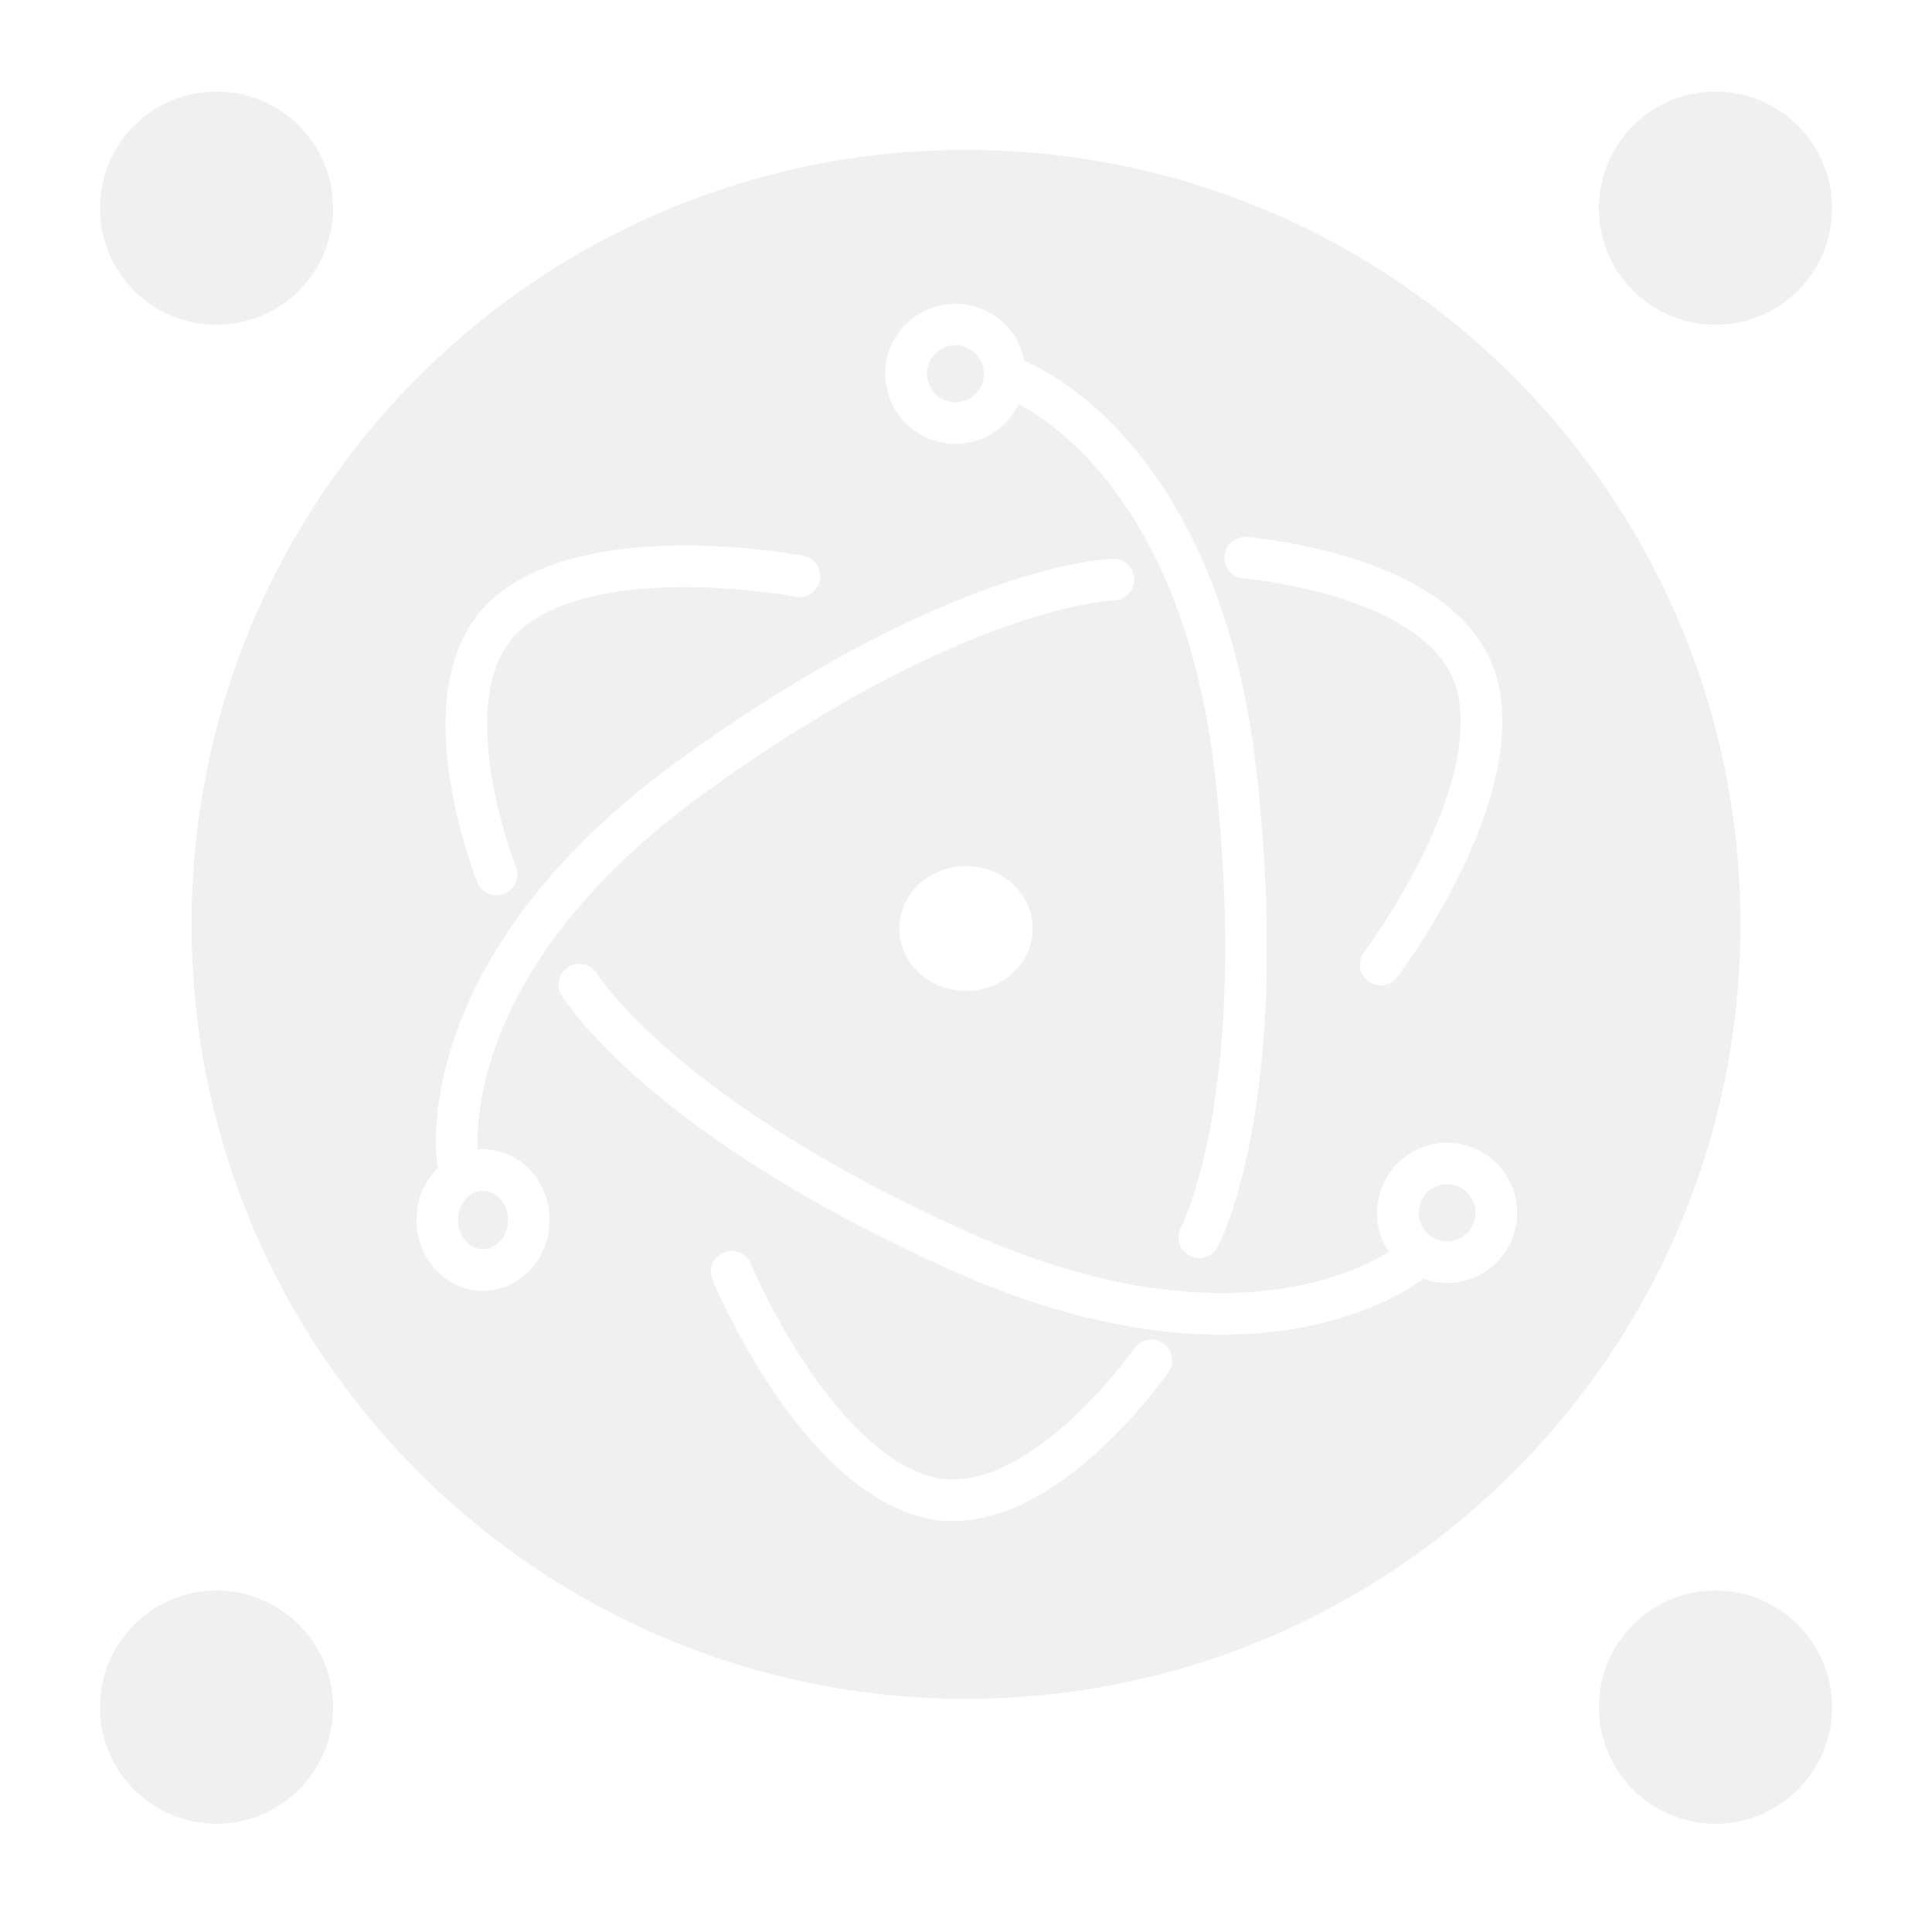
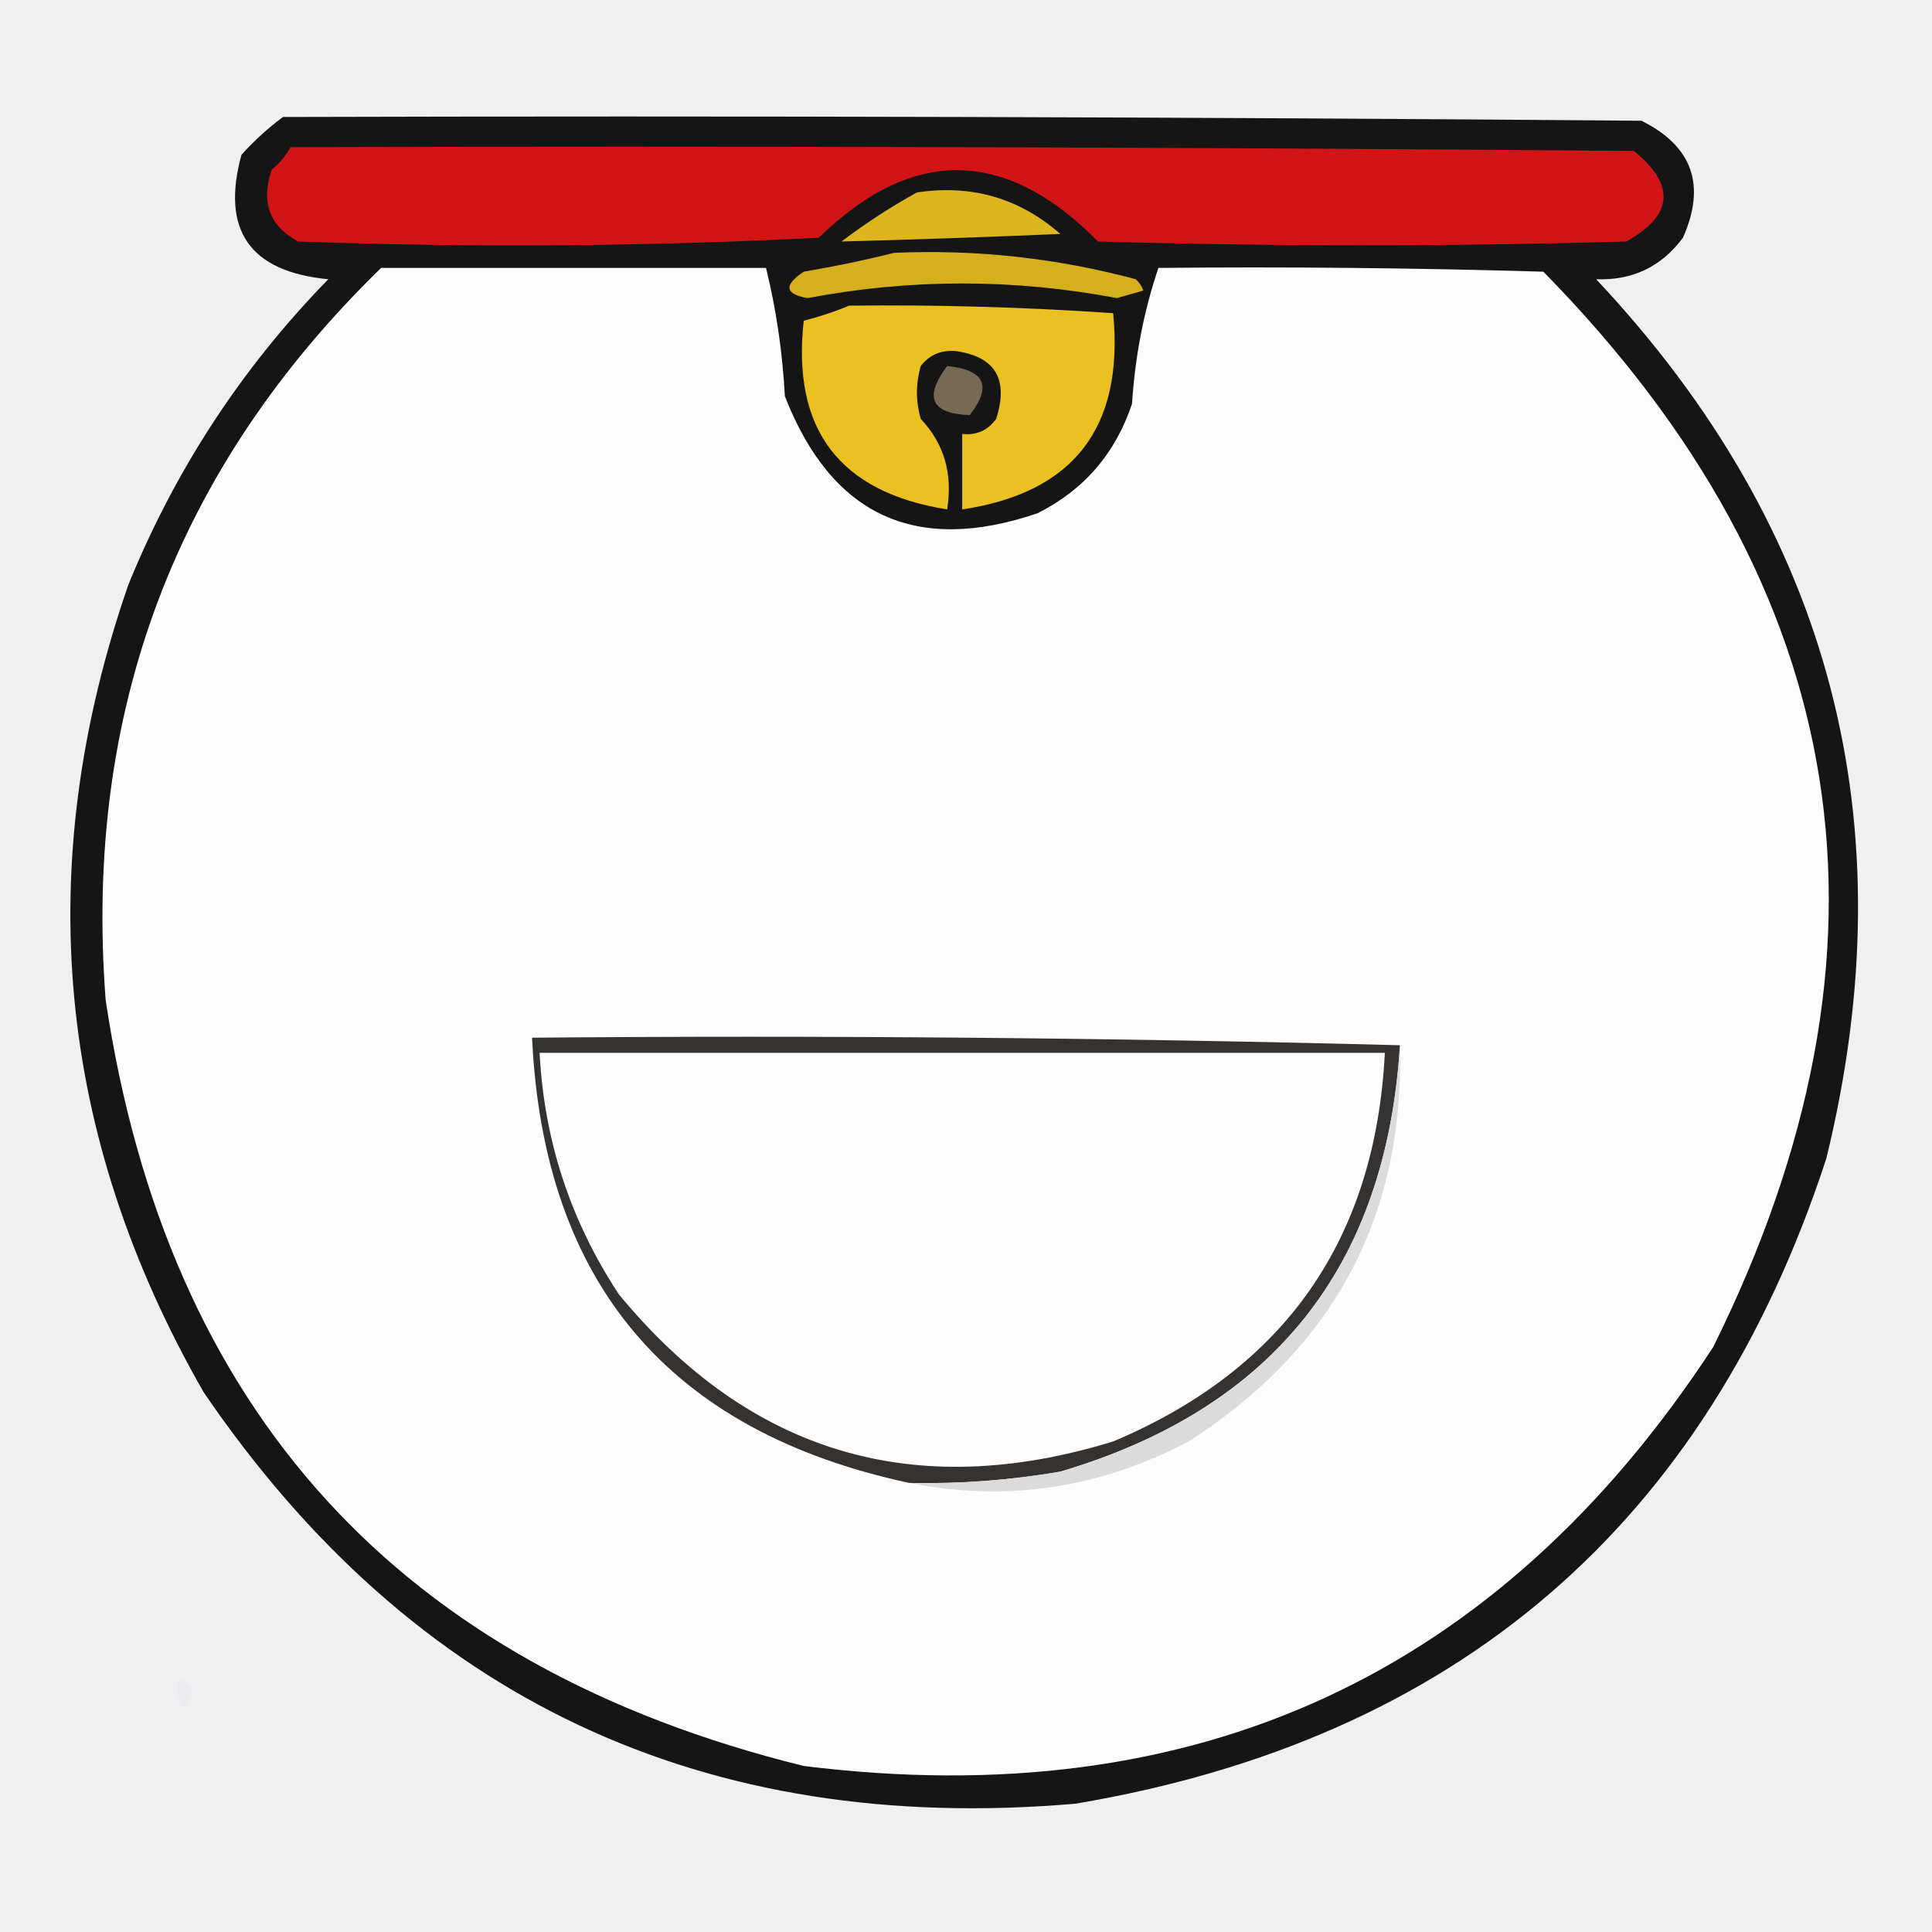
- <svg xmlns="http://www.w3.org/2000/svg" width="232" height="232" viewBox="0 0 232 232" fill="none">
-   <g filter="url(#filter0_b)">
-     <path d="M231.5 1V0.5H231H1H0.5V1V231V231.5H1H231H231.5V231V1ZM40.5 25C40.5 33.008 34.008 39.5 26 39.5C17.992 39.5 11.5 33.008 11.5 25C11.5 16.992 17.992 10.5 26 10.5C34.008 10.5 40.5 16.992 40.5 25ZM220.5 25C220.5 33.008 214.008 39.5 206 39.5C197.992 39.5 191.5 33.008 191.5 25C191.5 16.992 197.992 10.5 206 10.5C214.008 10.5 220.5 16.992 220.5 25ZM40.5 205C40.5 213.008 34.008 219.5 26 219.5C17.992 219.5 11.5 213.008 11.5 205C11.5 196.992 17.992 190.5 26 190.5C34.008 190.5 40.5 196.992 40.5 205ZM220.5 205C220.5 213.008 214.008 219.5 206 219.5C197.992 219.5 191.5 213.008 191.5 205C191.5 196.992 197.992 190.5 206 190.5C214.008 190.5 220.5 196.992 220.5 205ZM209.5 111C209.5 162.639 167.639 204.5 116 204.5C64.361 204.5 22.5 162.639 22.5 111C22.5 59.361 64.361 17.5 116 17.5C167.639 17.5 209.5 59.361 209.5 111Z" fill="white" stroke="white" />
-     <path d="M63.5 146.5C63.5 149.959 60.897 152.5 58 152.5C55.103 152.5 52.5 149.959 52.5 146.5C52.5 143.041 55.103 140.5 58 140.5C60.897 140.5 63.5 143.041 63.5 146.5Z" stroke="white" stroke-width="5" />
-     <path d="M54.986 139.466C54.986 139.466 51.197 116.315 83.187 93.165C115.178 70.014 133.698 69.593 133.698 69.593" stroke="white" stroke-width="5" stroke-linecap="round" />
-     <path d="M178.902 142.686C177.27 139.853 173.652 138.88 170.819 140.512C167.987 142.144 167.014 145.762 168.646 148.595C170.277 151.427 173.896 152.4 176.728 150.768C179.561 149.137 180.534 145.518 178.902 142.686Z" stroke="white" stroke-width="5" />
-     <path d="M169.409 151.555C169.409 151.555 151.24 166.394 115.211 150.232C79.182 134.07 69.572 118.232 69.572 118.232" stroke="white" stroke-width="5" stroke-linecap="round" />
-     <path d="M109.577 41.971C107.966 44.814 108.964 48.426 111.808 50.038C114.651 51.65 118.263 50.651 119.875 47.807C121.487 44.964 120.488 41.352 117.645 39.74C114.801 38.129 111.189 39.127 109.577 41.971Z" stroke="white" stroke-width="5" />
-     <path d="M122.038 45.647C122.038 45.647 144.047 53.767 148.412 93.013C152.778 132.259 144.012 148.579 144.012 148.579" stroke="white" stroke-width="5" stroke-linecap="round" />
-     <path d="M59.633 105C59.633 105 50.437 82.104 61.305 73.362C72.174 64.619 96 69.199 96 69.199" stroke="white" stroke-width="5" stroke-linecap="round" />
-     <path d="M149.532 66.978C149.532 66.978 174.391 68.913 177.477 82.638C180.564 96.363 165.799 115.833 165.799 115.833" stroke="white" stroke-width="5" stroke-linecap="round" />
-     <path d="M138.248 163.363C138.248 163.363 124.023 183.841 110.618 179.573C97.213 175.305 87.866 152.728 87.866 152.728" stroke="white" stroke-width="5" stroke-linecap="round" />
-     <path d="M116 119C120.418 119 124 115.642 124 111.5C124 107.358 120.418 104 116 104C111.582 104 108 107.358 108 111.5C108 115.642 111.582 119 116 119Z" fill="white" />
+ <svg xmlns="http://www.w3.org/2000/svg" version="1.1" width="256px" height="256px" style="shape-rendering:geometricPrecision; text-rendering:geometricPrecision; image-rendering:optimizeQuality; fill-rule:evenodd; clip-rule:evenodd">
+   <g>
+     <path style="opacity:0.996" fill="#141415" d="M 37.5,15.5 C 97.501,15.333 157.501,15.5 217.5,16C 224.259,19.361 226.092,24.528 223,31.5C 220.145,35.344 216.312,37.177 211.5,37C 242.68,70.201 252.847,109.035 242,153.5C 226.159,201.998 192.992,230.498 142.5,239C 93.177,243.25 54.677,225.084 27,184.5C 7.448,150.418 4.115,114.751 17,77.5C 23.209,62.239 32.043,48.739 43.5,37C 33.091,36.003 29.258,30.503 32,20.5C 33.73,18.598 35.563,16.931 37.5,15.5 Z" />
  </g>
-   <defs>
-     <filter id="filter0_b" x="-4" y="-4" width="240" height="240" filterUnits="userSpaceOnUse" color-interpolation-filters="sRGB">
-       <feFlood flood-opacity="0" result="BackgroundImageFix" />
-       <feGaussianBlur in="BackgroundImage" stdDeviation="2" />
-       <feComposite in2="SourceAlpha" operator="in" result="effect1_backgroundBlur" />
-       <feBlend mode="normal" in="SourceGraphic" in2="effect1_backgroundBlur" result="shape" />
-     </filter>
-   </defs>
+   <g>
+     <path style="opacity:1" fill="#d11517" d="M 38.5,19.5 C 97.834,19.333 157.168,19.5 216.5,20C 222.06,24.522 221.727,28.522 215.5,32C 192.167,32.667 168.833,32.667 145.5,32C 133.232,19.567 120.899,19.401 108.5,31.5C 85.507,32.666 62.507,32.833 39.5,32C 35.708,29.947 34.542,26.781 36,22.5C 37.045,21.627 37.878,20.627 38.5,19.5 Z" />
+   </g>
+   <g>
+     <path style="opacity:1" fill="#dcb51f" d="M 121.5,25.5 C 128.732,24.413 135.066,26.246 140.5,31C 130.781,31.413 121.115,31.746 111.5,32C 114.728,29.56 118.061,27.394 121.5,25.5 Z" />
+   </g>
+   <g>
+     <path style="opacity:1" fill="#d6af1e" d="M 118.5,33.5 C 129.356,33.027 140.022,34.194 150.5,37C 150.957,37.414 151.291,37.914 151.5,38.5C 150.333,38.833 149.167,39.167 148,39.5C 134.314,36.912 120.648,36.912 107,39.5C 103.987,38.956 103.821,37.789 106.5,36C 110.665,35.295 114.665,34.461 118.5,33.5 Z" />
+   </g>
+   <g>
+     <path style="opacity:1" fill="#fdfdfd" d="M 50.5,35.5 C 67.5,35.5 84.5,35.5 101.5,35.5C 102.854,40.988 103.687,46.654 104,52.5C 110.182,68.34 121.349,73.507 137.5,68C 143.636,64.915 147.802,60.081 150,53.5C 150.409,47.153 151.576,41.153 153.5,35.5C 170.503,35.333 187.503,35.5 204.5,36C 245.767,78.018 253.267,125.518 227,178.5C 198.567,221.96 158.401,240.46 106.5,234C 52.976,220.81 22.142,186.977 14,132.5C 11.072,94.376 23.239,62.043 50.5,35.5 Z" />
+   </g>
+   <g>
+     <path style="opacity:1" fill="#eac120" d="M 112.5,40.5 C 124.185,40.365 135.852,40.698 147.5,41.5C 148.962,56.624 142.295,65.291 127.5,67.5C 127.5,64.167 127.5,60.833 127.5,57.5C 129.39,57.703 130.89,57.037 132,55.5C 133.69,50.199 131.857,47.199 126.5,46.5C 124.626,46.39 123.126,47.056 122,48.5C 121.333,50.833 121.333,53.167 122,55.5C 125.101,58.779 126.268,62.779 125.5,67.5C 111.228,65.226 104.895,56.892 106.5,42.5C 108.657,41.95 110.657,41.283 112.5,40.5 Z" />
+   </g>
+   <g>
+     <path style="opacity:1" fill="#776953" d="M 125.5,48.5 C 130.493,48.997 131.493,51.164 128.5,55C 123.382,54.824 122.382,52.658 125.5,48.5 Z" />
+   </g>
+   <g>
+     <path style="opacity:1" fill="#353232" d="M 185.5,138.5 C 183.68,167.821 168.68,186.654 140.5,195C 133.88,196.137 127.214,196.637 120.5,196.5C 88.696,189.694 72.029,170.027 70.5,137.5C 109.004,137.168 147.337,137.501 185.5,138.5 Z" />
+   </g>
+   <g>
+     <path style="opacity:1" fill="#fdfdfd" d="M 71.5,139.5 C 108.833,139.5 146.167,139.5 183.5,139.5C 182.247,164.242 170.247,181.409 147.5,191C 121.187,199.081 99.354,192.581 82,171.5C 75.594,161.782 72.094,151.116 71.5,139.5 Z" />
+   </g>
+   <g>
+     <path style="opacity:1" fill="#dcdbdb" d="M 185.5,138.5 C 186.105,161.115 176.772,178.615 157.5,191C 145.674,197.228 133.341,199.062 120.5,196.5C 127.214,196.637 133.88,196.137 140.5,195C 168.68,186.654 183.68,167.821 185.5,138.5 Z" />
+   </g>
+   <g>
+     <path style="opacity:0.153" fill="#ccdbed" d="M 23.5,222.5 C 24.586,222.62 25.253,223.287 25.5,224.5C 25.167,225.167 24.833,225.833 24.5,226.5C 23.571,225.311 23.238,223.978 23.5,222.5 Z" />
+   </g>
</svg>
